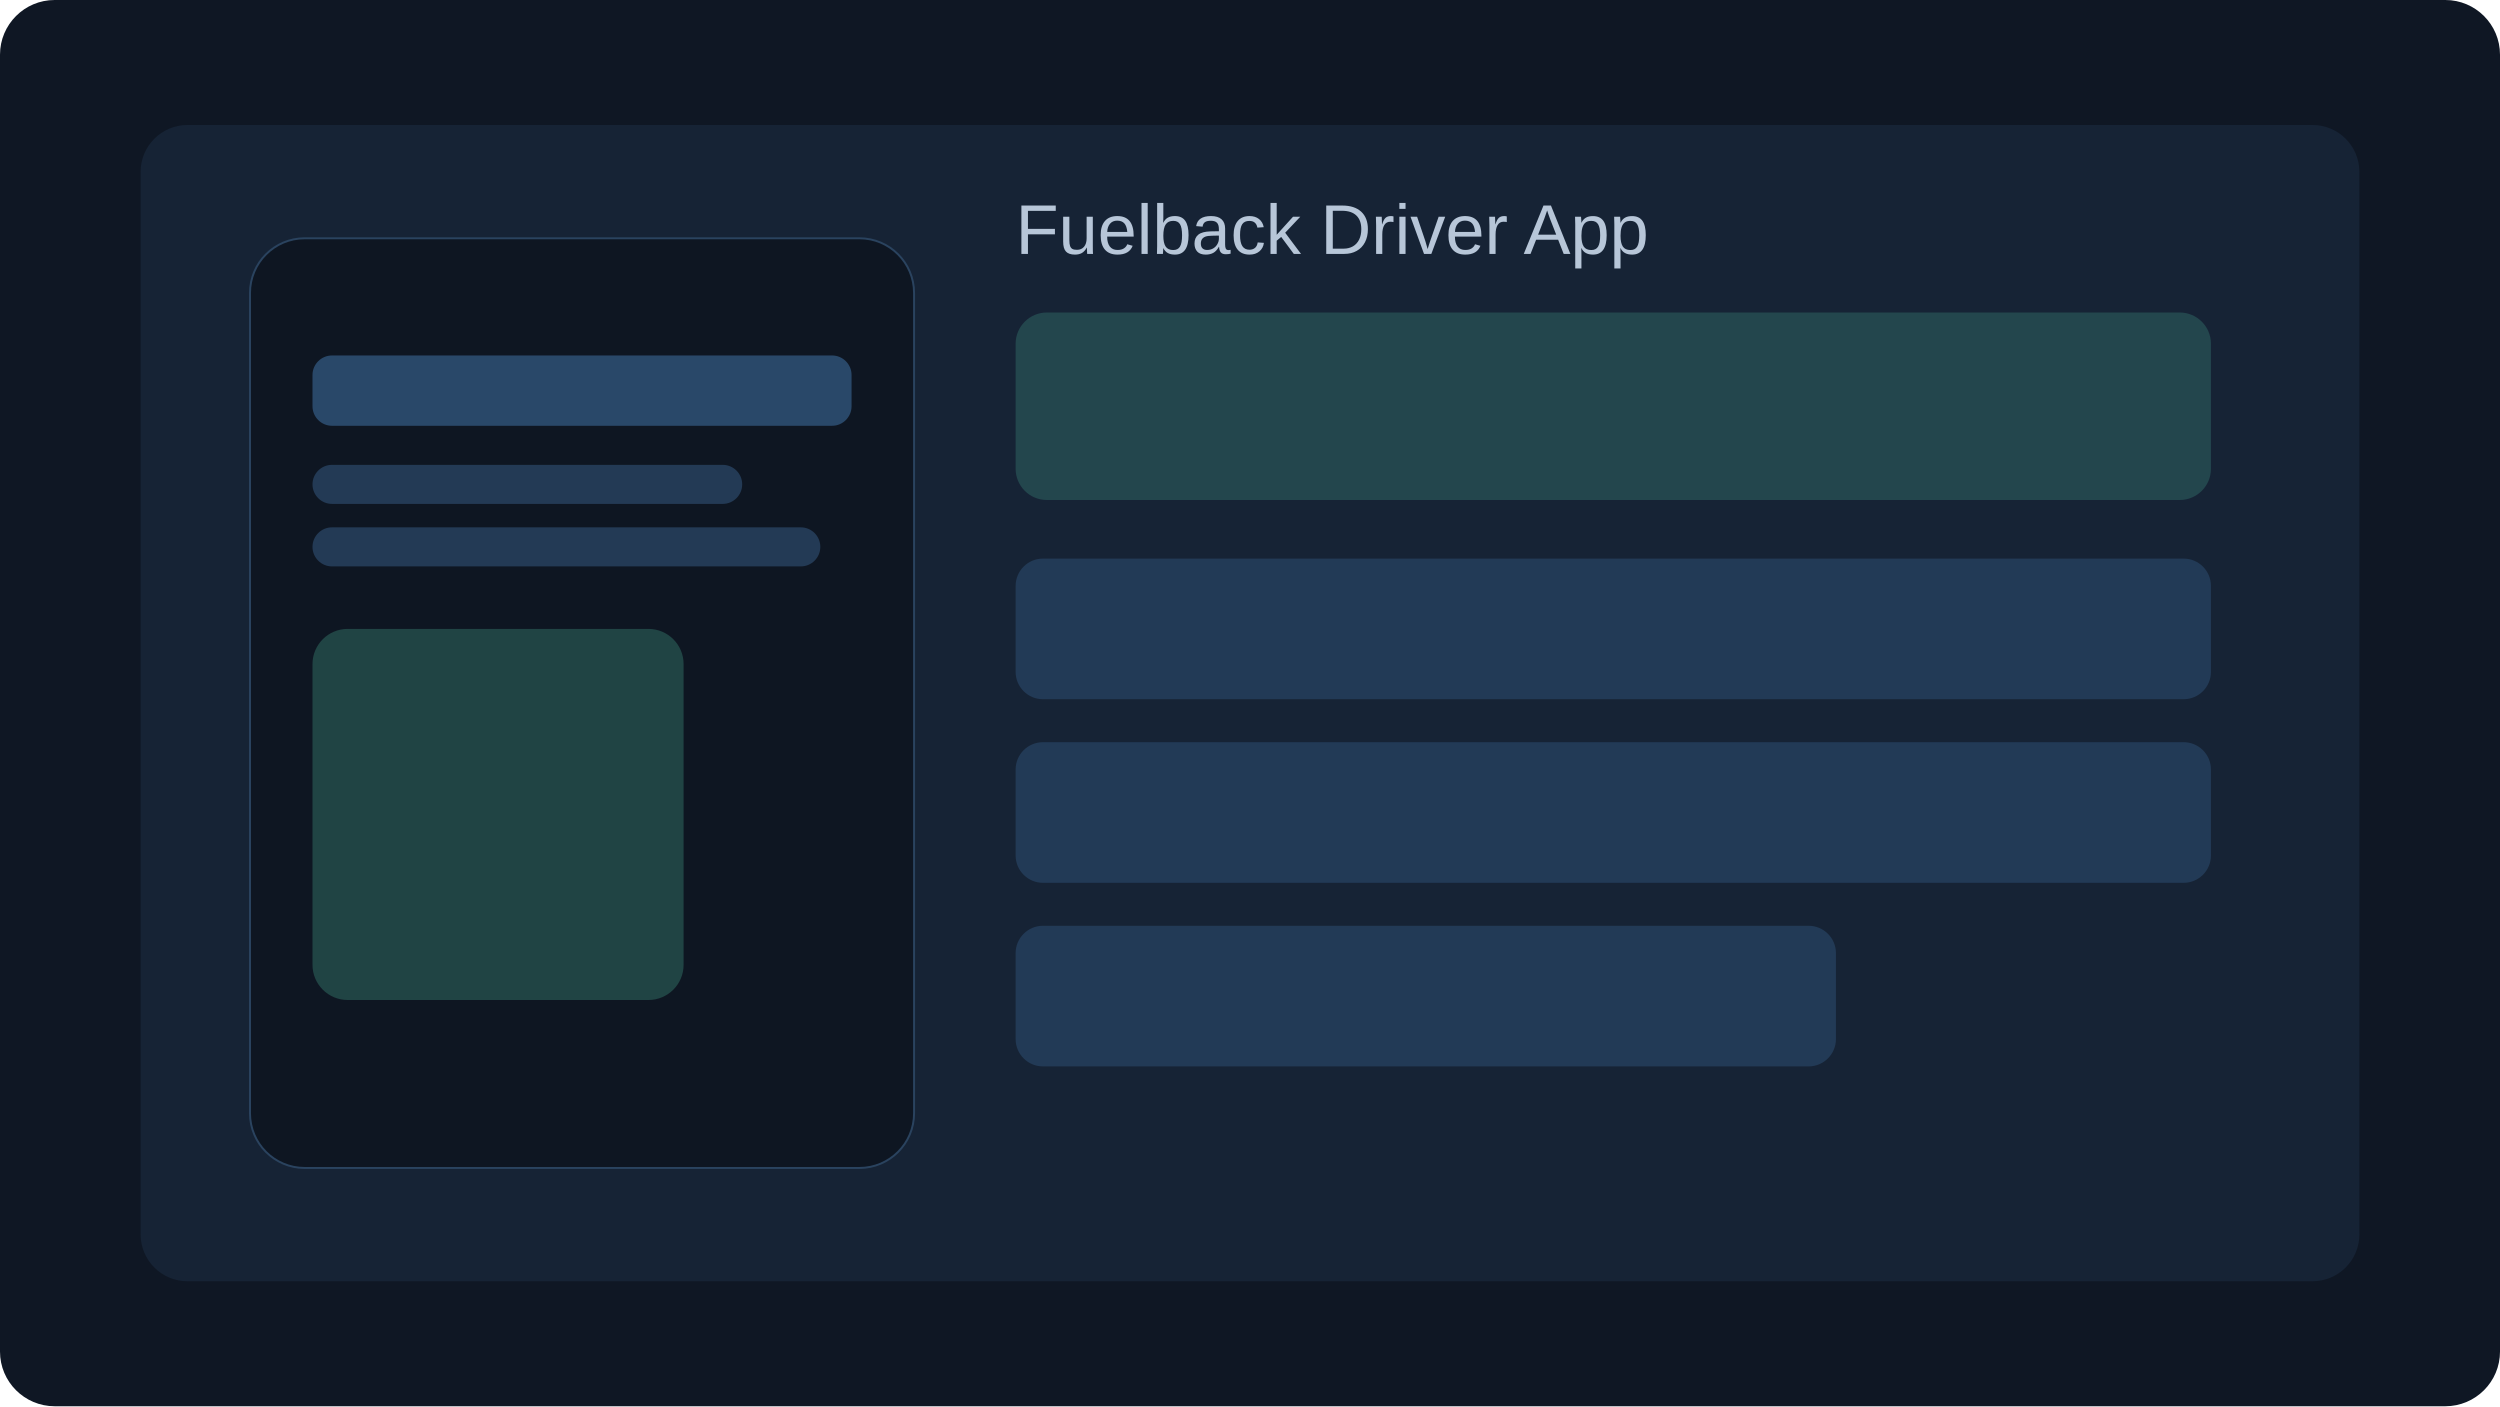
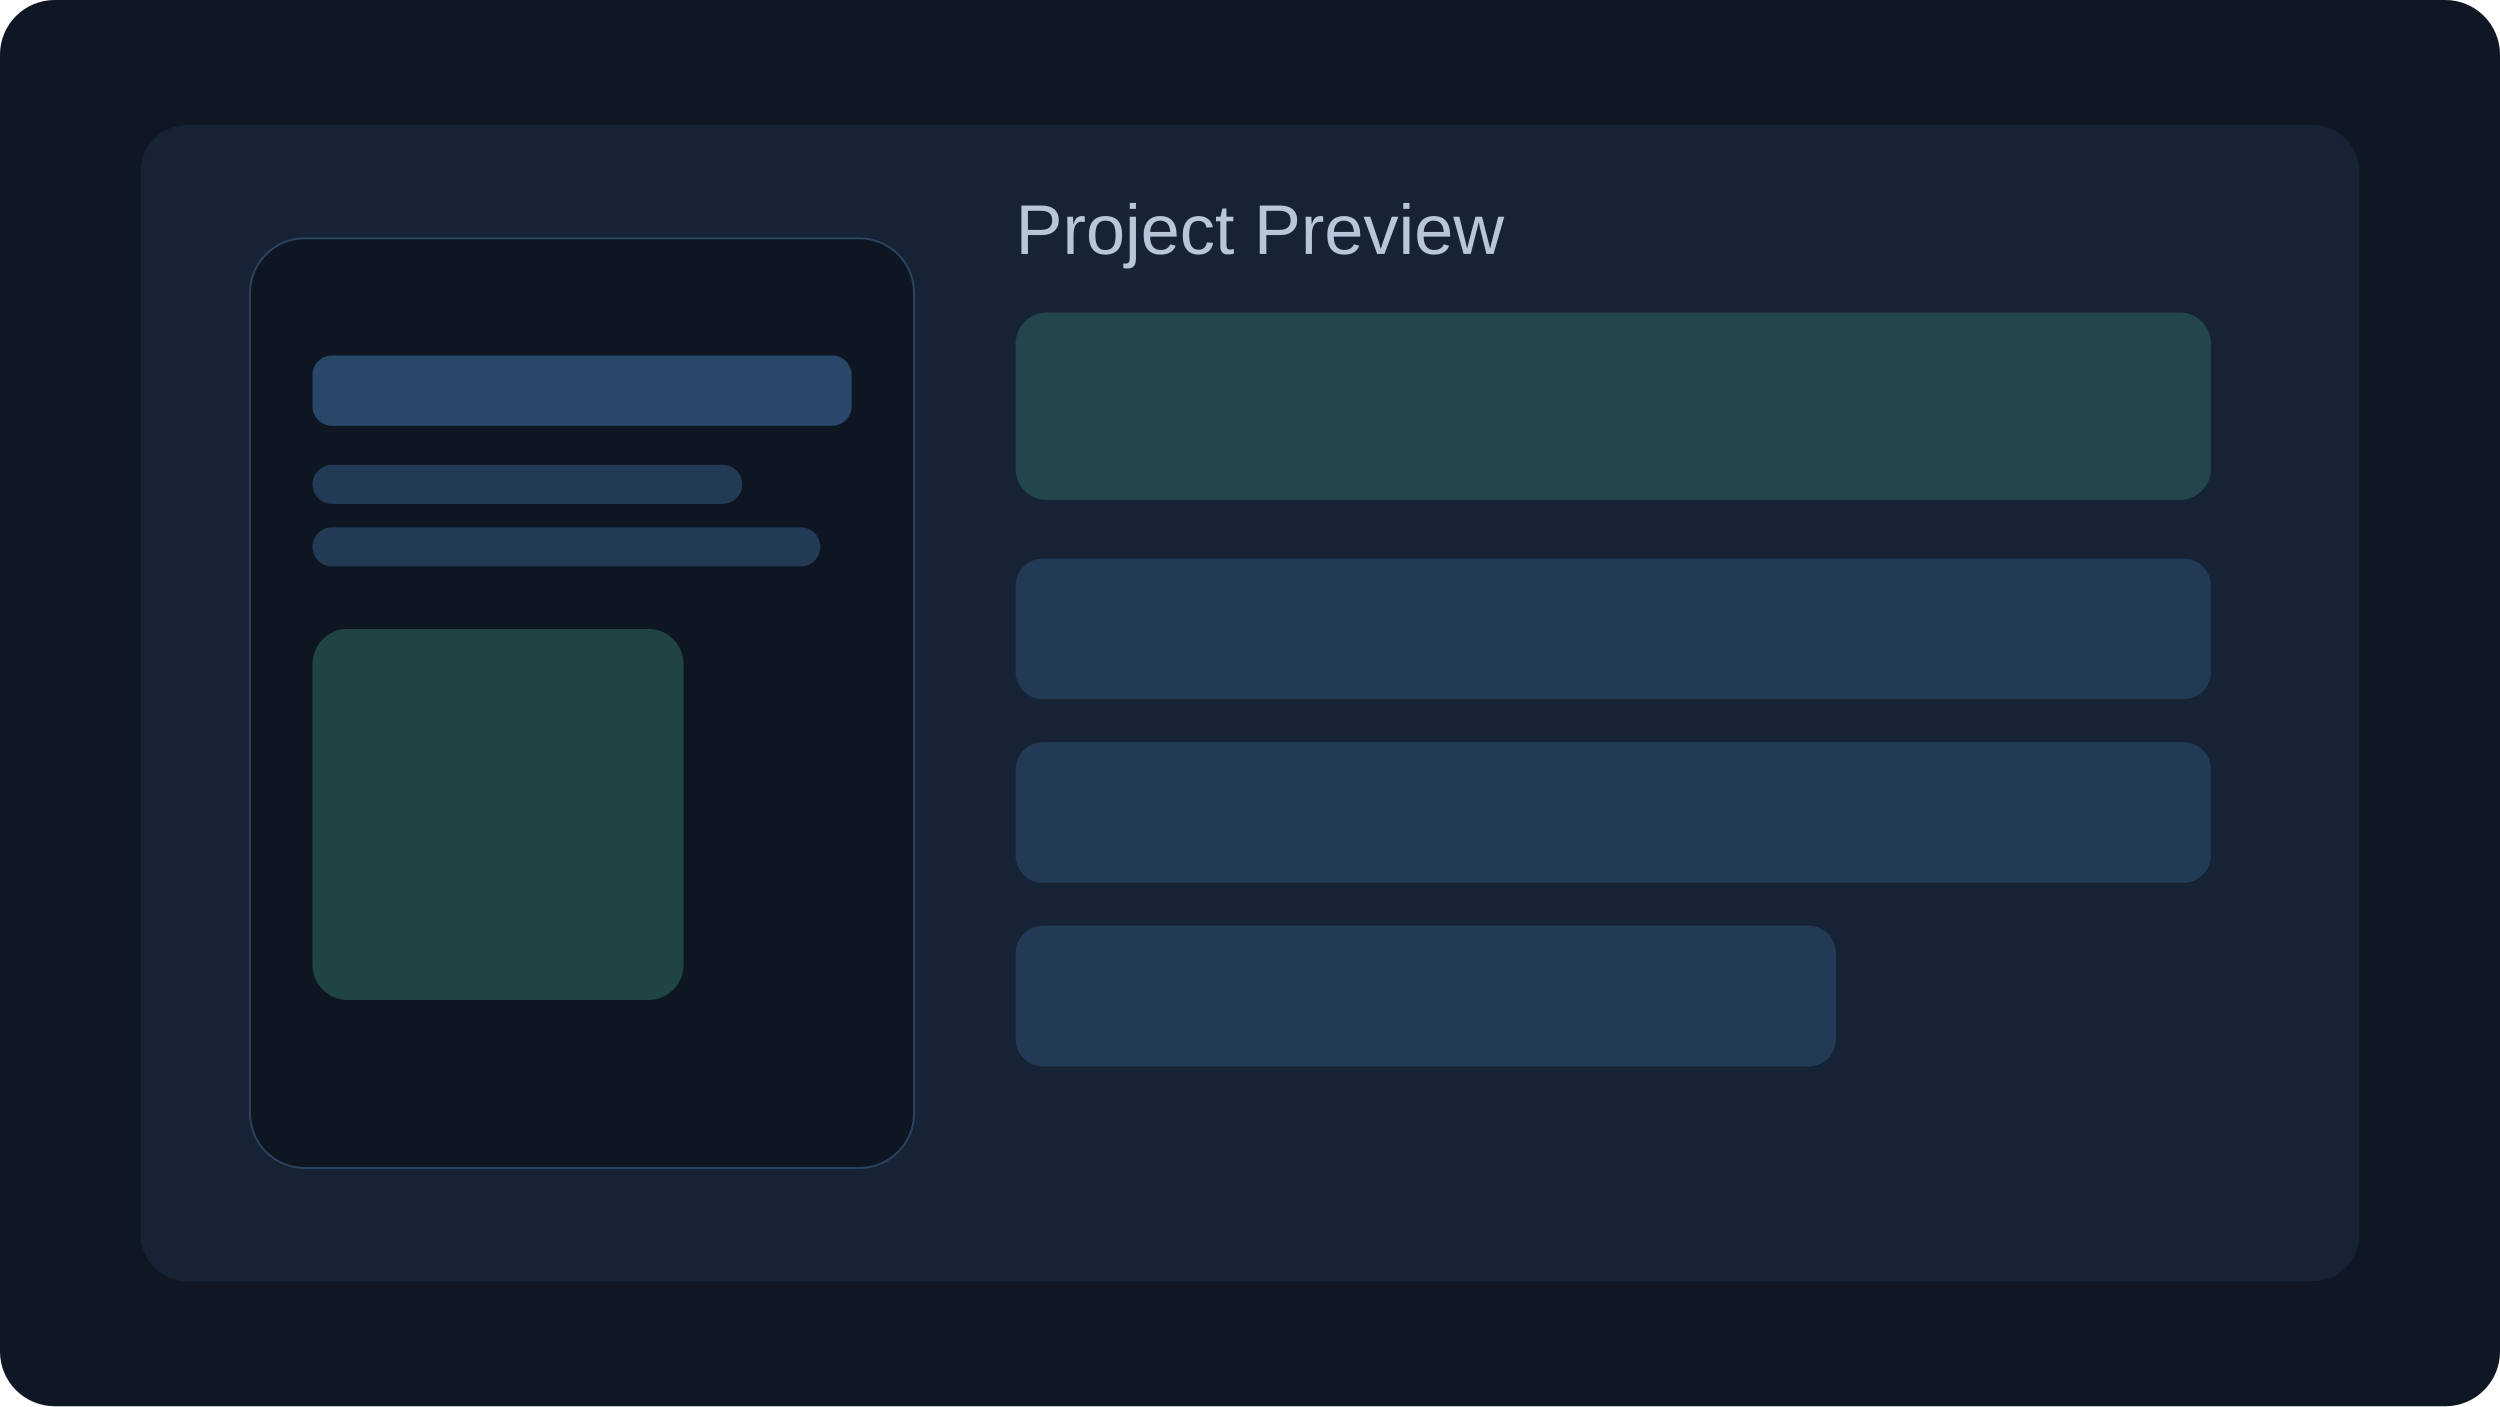
<svg xmlns="http://www.w3.org/2000/svg" width="1280" height="720" viewBox="0 0 1280 720" fill="none">
  <rect width="1280" height="720" rx="28" fill="#0F1724" />
  <rect x="72" y="64" width="1136" height="592" rx="24" fill="#162335" />
  <rect x="128" y="122" width="340" height="476" rx="28" fill="#0E1622" stroke="#2A435F" />
  <rect x="160" y="182" width="276" height="36" rx="10" fill="#294869" />
  <rect x="160" y="238" width="220" height="20" rx="10" fill="#233A55" />
  <rect x="160" y="270" width="260" height="20" rx="10" fill="#233A55" />
  <rect x="160" y="322" width="190" height="190" rx="18" fill="#58D5B2" fill-opacity="0.24" />
  <rect x="520" y="160" width="612" height="96" rx="16" fill="#58D5B2" fill-opacity="0.2" />
  <rect x="520" y="286" width="612" height="72" rx="14" fill="#223A56" />
  <rect x="520" y="380" width="612" height="72" rx="14" fill="#223A56" />
  <rect x="520" y="474" width="420" height="72" rx="14" fill="#223A56" />
-   <text x="520" y="130" fill="#B7C6D8" font-size="36" font-family="Arial, sans-serif">Fuelback Driver App</text>
+   <text x="520" y="130" fill="#B7C6D8" font-size="36" font-family="Arial, sans-serif">Project Preview</text>
</svg>
